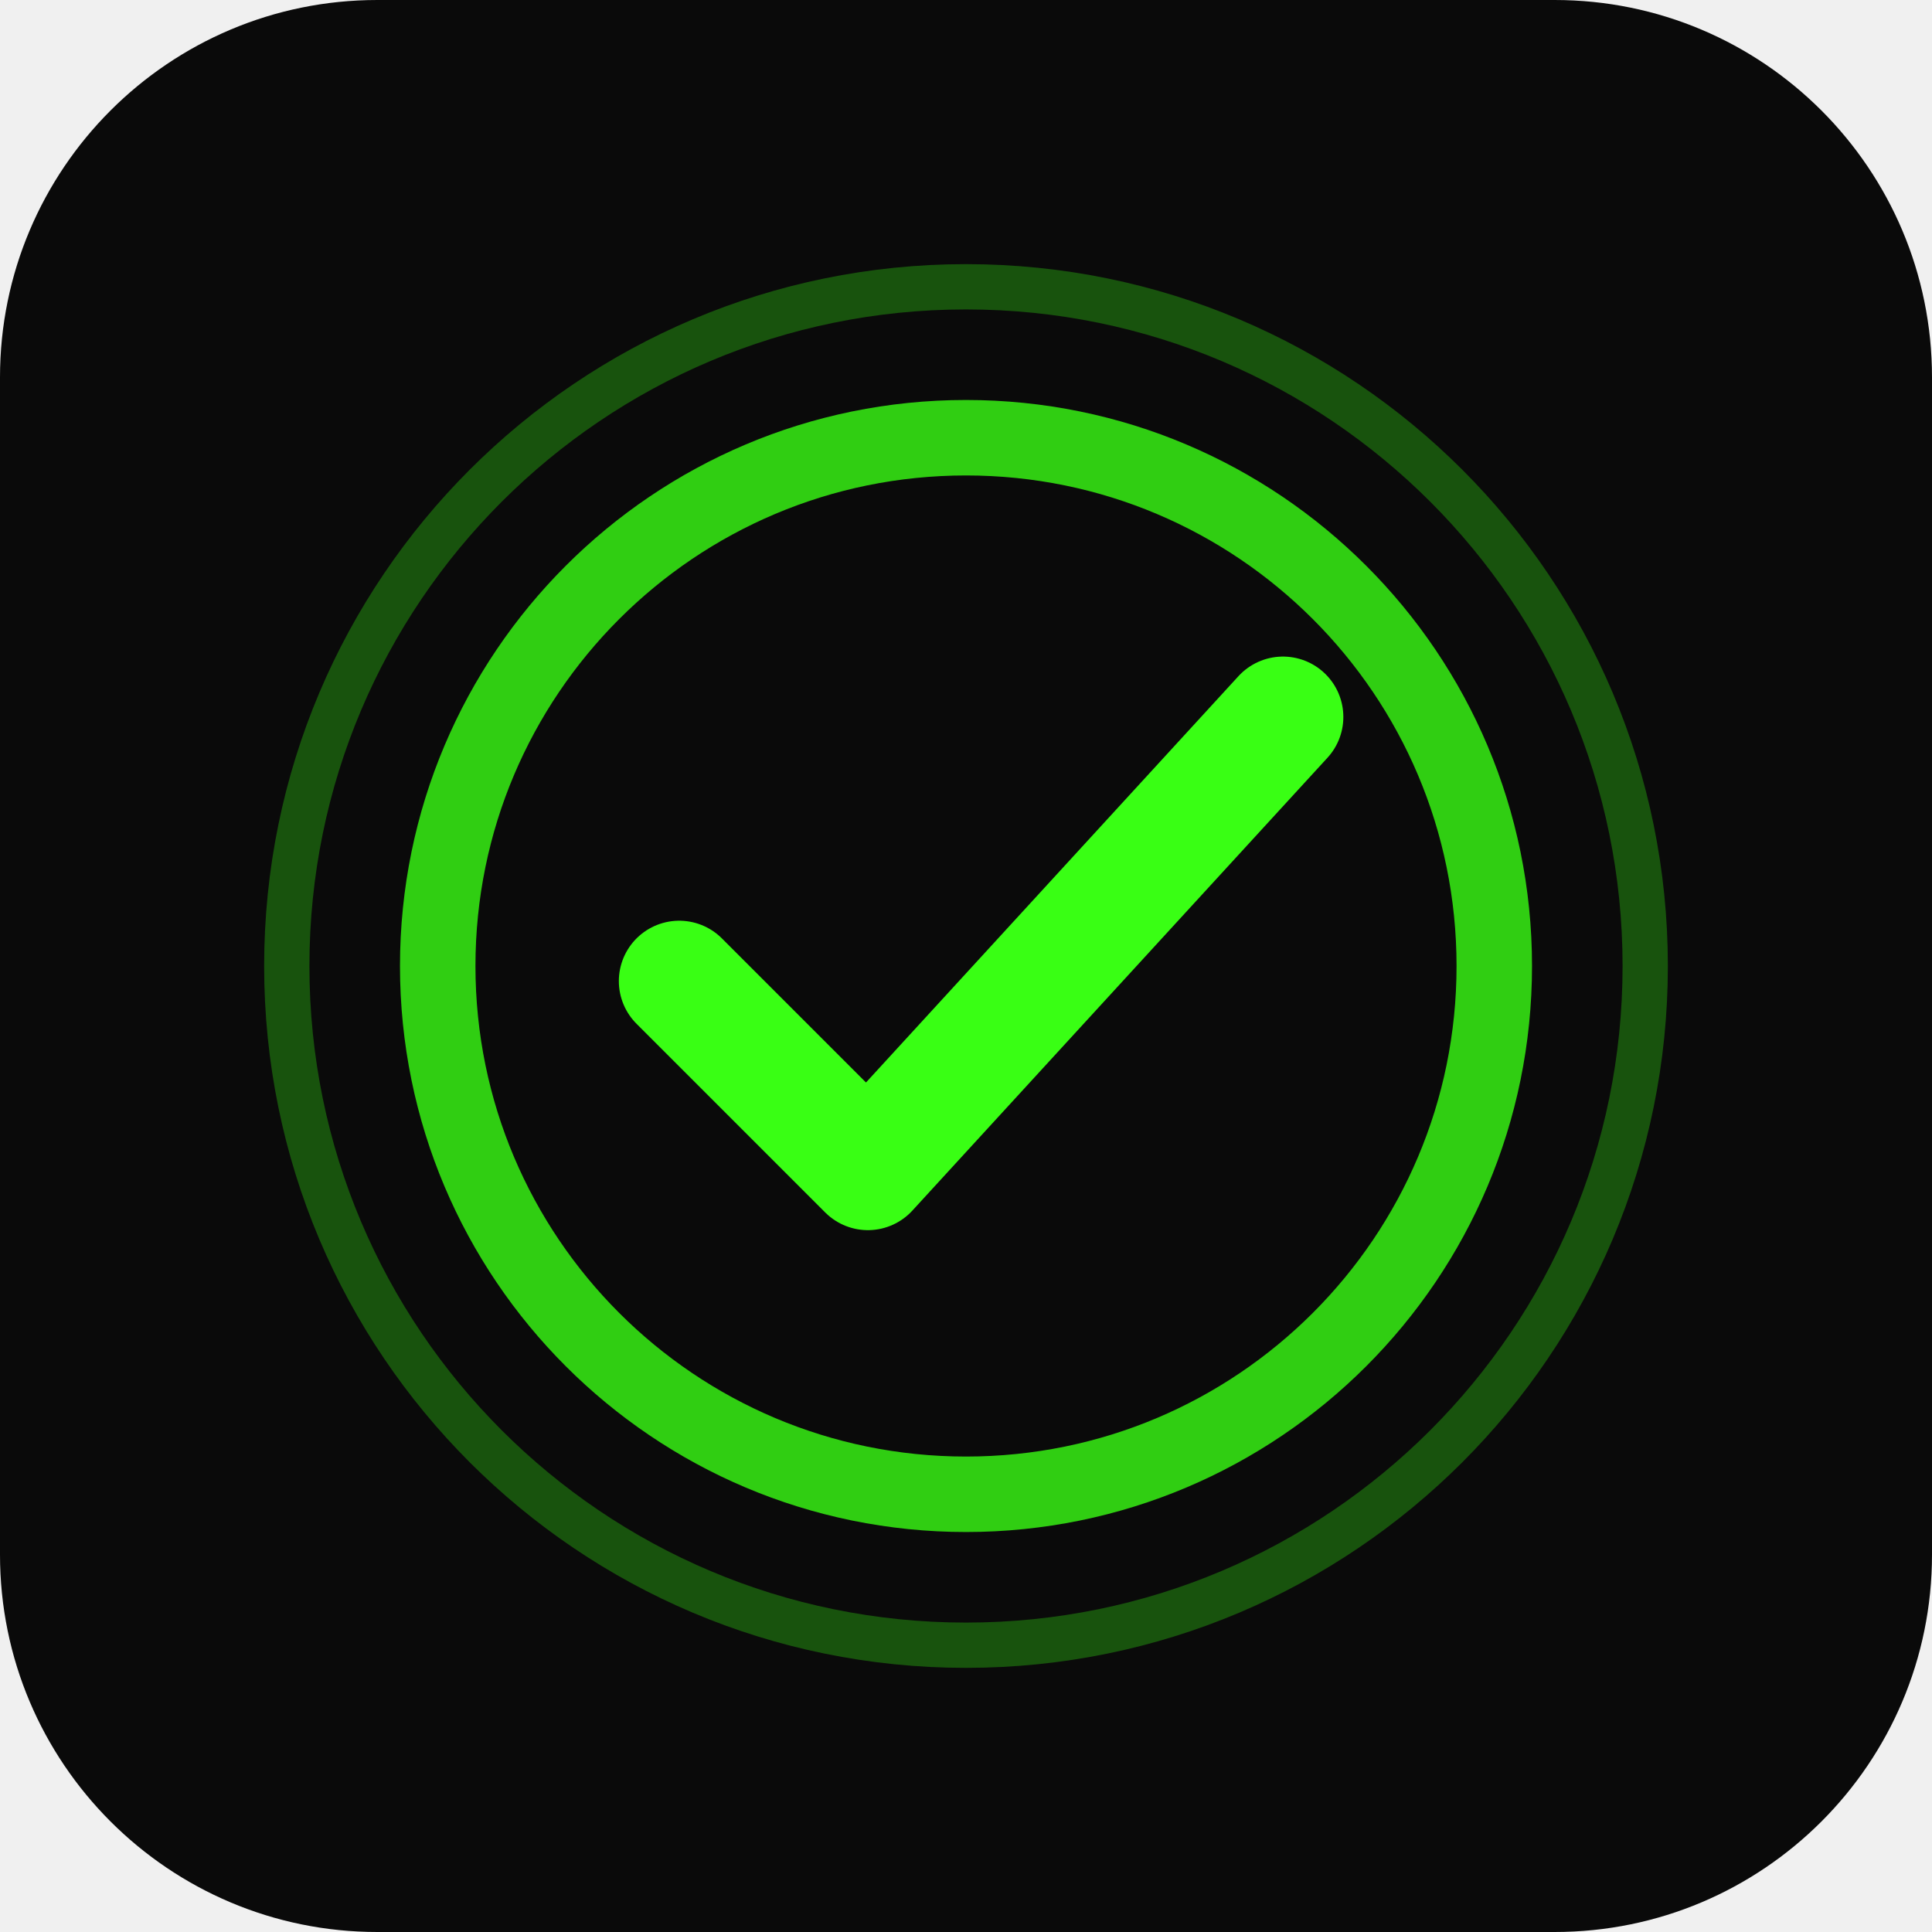
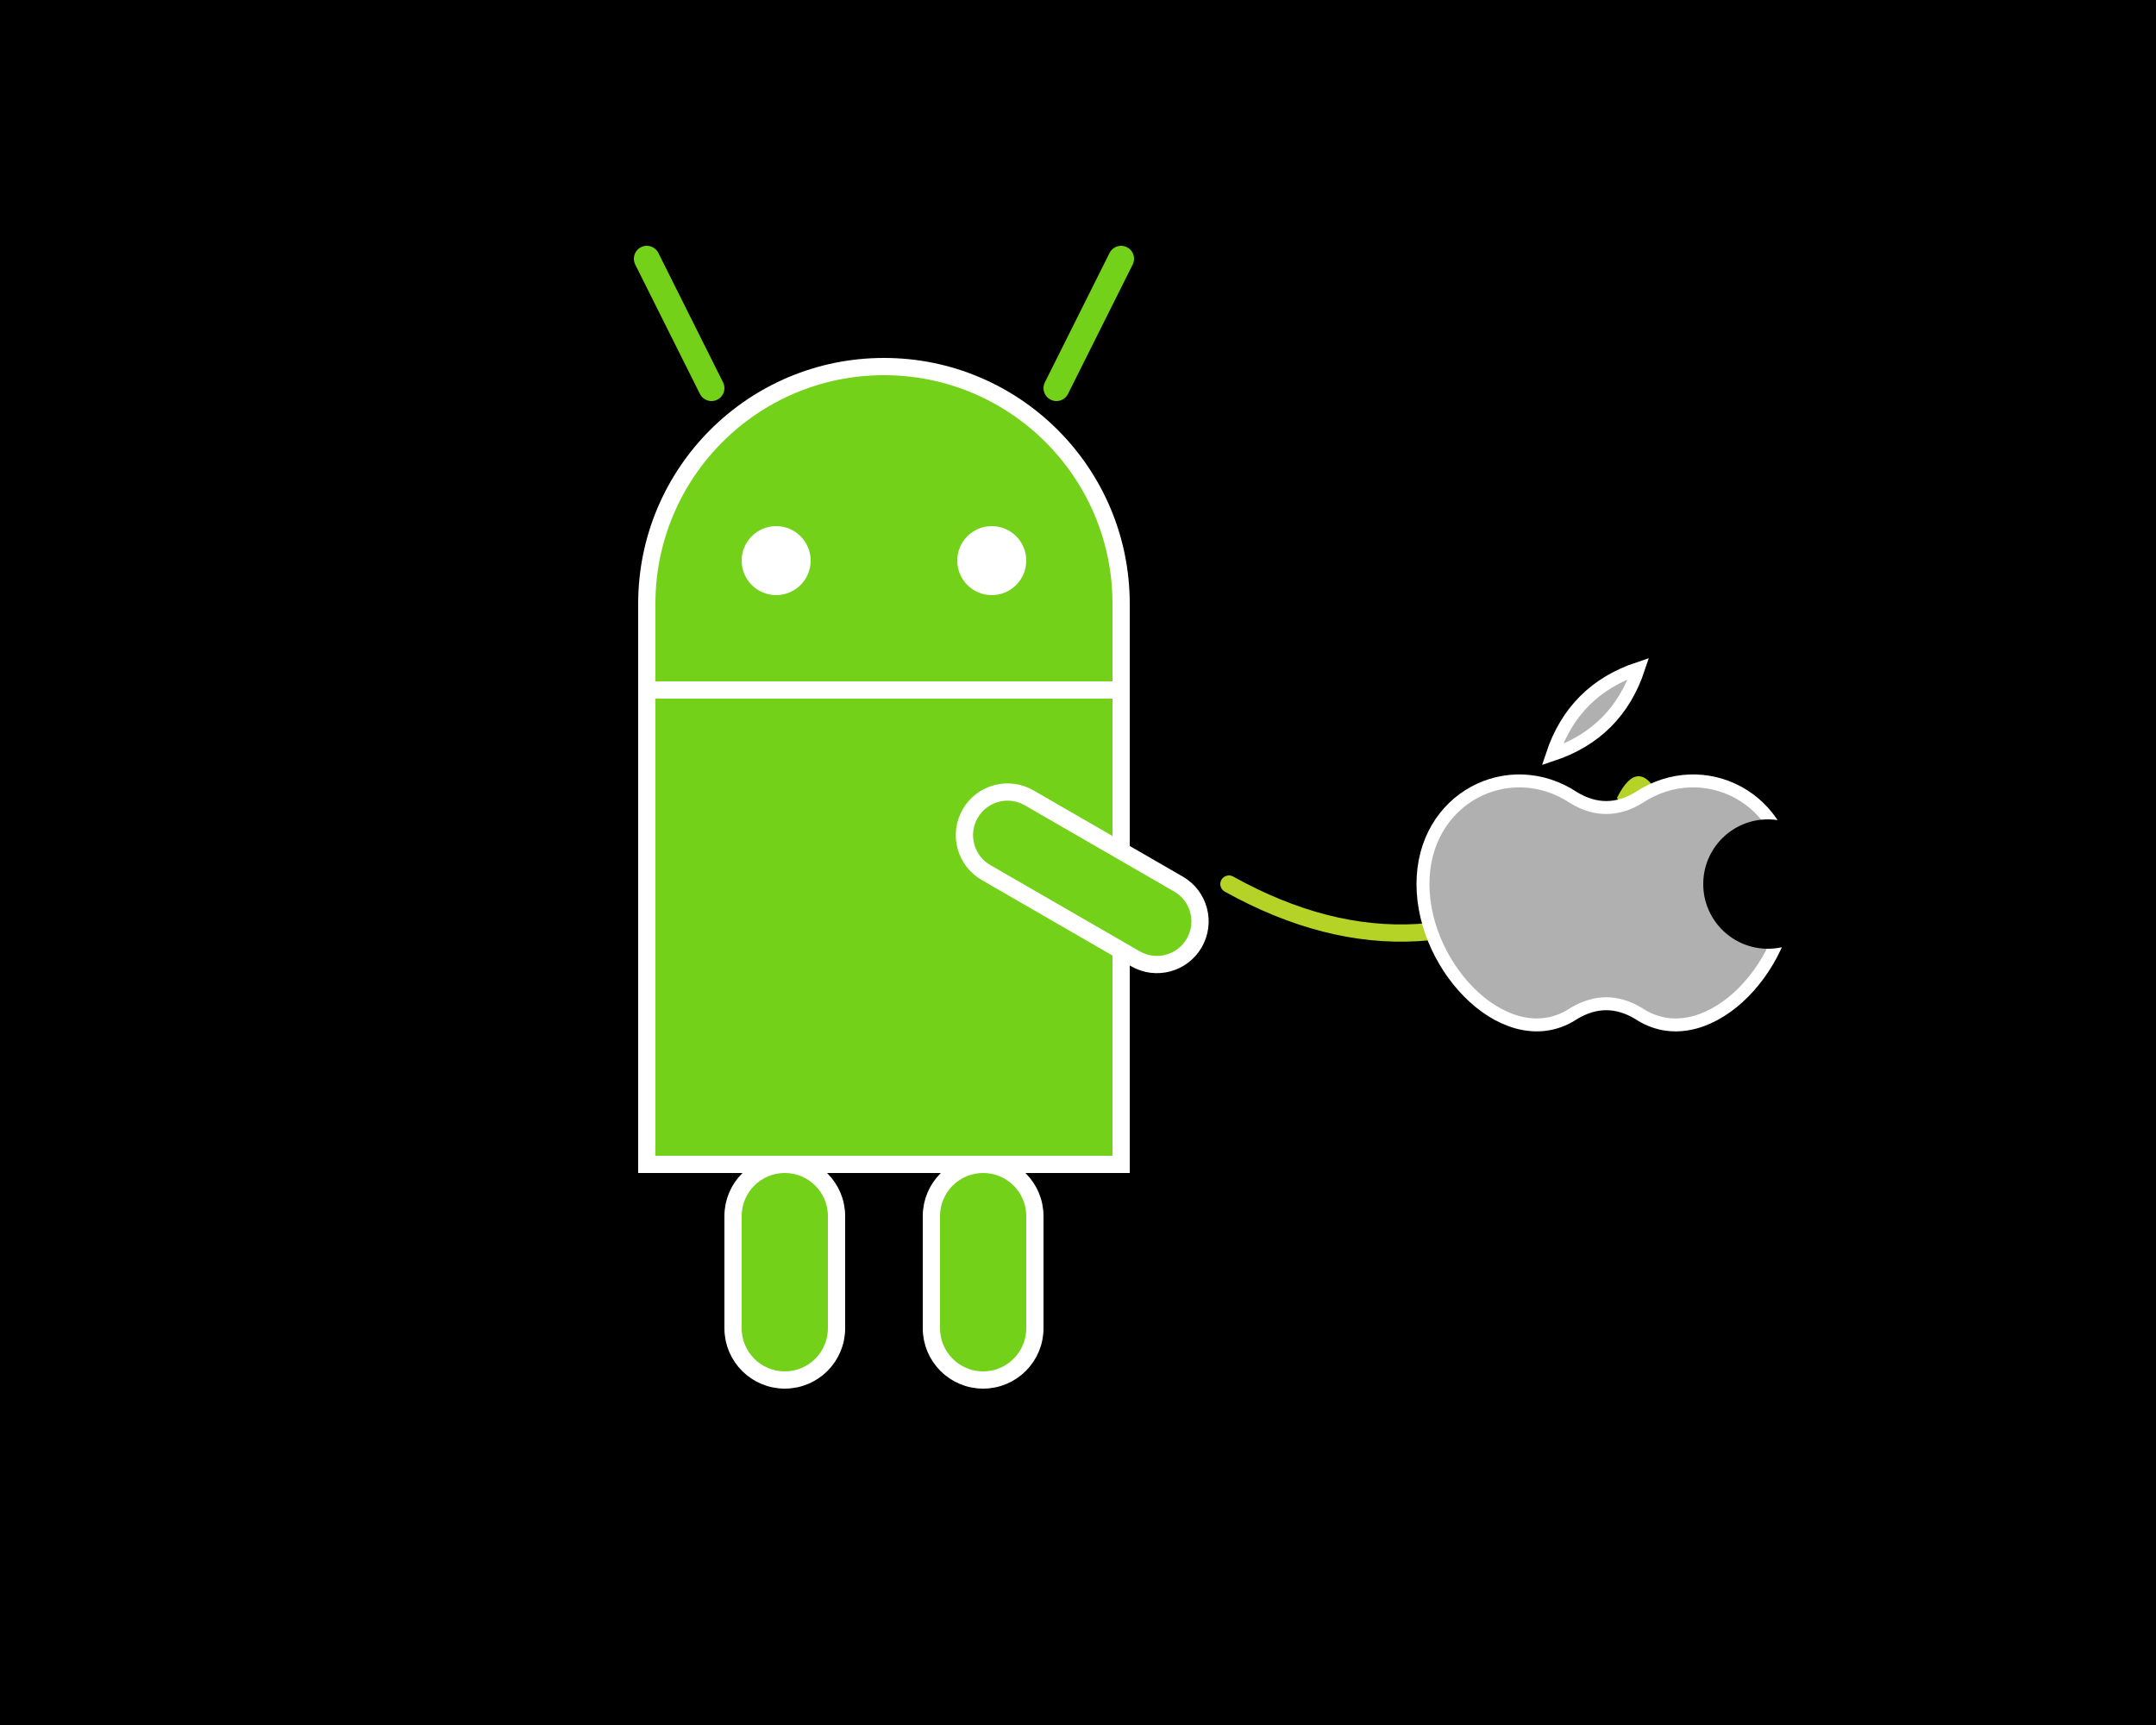
- <svg xmlns="http://www.w3.org/2000/svg" viewBox="0 0 512 512">
-   <rect width="512" height="512" rx="100" fill="#0a0a0a" />
-   <circle cx="256" cy="256" r="180" fill="none" stroke="#39FF14" stroke-width="12" opacity="0.3" />
-   <circle cx="256" cy="256" r="140" fill="none" stroke="#39FF14" stroke-width="20" opacity="0.8" />
-   <path d="M180 260 L230 310 L340 190" stroke="#39FF14" stroke-width="32" fill="none" stroke-linecap="round" stroke-linejoin="round" />
+ <svg xmlns="http://www.w3.org/2000/svg" viewBox="0 0 500 400" width="100%" height="100%">
+   <rect width="500" height="400" fill="#000000" />
+   <g id="android">
+     <rect x="170" y="270" width="24" height="50" rx="12" fill="#74D11A" stroke="#FFFFFF" stroke-width="4" />
+     <rect x="216" y="270" width="24" height="50" rx="12" fill="#74D11A" stroke="#FFFFFF" stroke-width="4" />
+     <rect x="150" y="160" width="110" height="110" fill="#74D11A" stroke="#FFFFFF" stroke-width="4" />
+     <path d="M 150 160 L 150 140 A 55 55 0 0 1 260 140 L 260 160 Z" fill="#74D11A" stroke="#FFFFFF" stroke-width="4" />
+     <line x1="165" y1="90" x2="150" y2="60" stroke="#74D11A" stroke-width="6" stroke-linecap="round" />
+     <line x1="245" y1="90" x2="260" y2="60" stroke="#74D11A" stroke-width="6" stroke-linecap="round" />
+     <circle cx="180" cy="130" r="8" fill="#FFFFFF" />
+     <circle cx="230" cy="130" r="8" fill="#FFFFFF" />
+     <rect x="230" y="180" width="60" height="20" rx="10" fill="#74D11A" stroke="#FFFFFF" stroke-width="4" transform="rotate(30 230 180)" />
+     <path d="M 285 205 Q 330 230 370 200" fill="none" stroke="#B5D327" stroke-width="4" stroke-linecap="round" />
+     <path d="M 375 185 Q 380 175 385 185 Q 380 195 375 185 Z" fill="#B5D327" />
+     <path d="M 400 195 Q 405 185 410 195 Q 405 205 400 195 Z" fill="#B5D327" />
+     <path d="M 380 215 Q 385 205 390 215 Q 385 225 380 215 Z" fill="#B5D327" />
+   </g>
+   <g id="apple" transform="translate(365, 200)">
+     <path d="M -5 -25 Q 0 -40 15 -45 Q 10 -30 -5 -25 Z" fill="#B0B0B0" stroke="#FFFFFF" stroke-width="3" />
+     <path d="M 0 -15 C -15 -25 -35 -15 -35 5 C -35 25 -15 45 0 35 C 5 32 10 32 15 35 C 30 45 50 25 50 5 C 50 -15 30 -25 15 -15 C 10 -12 5 -12 0 -15 Z" fill="#B0B0B0" stroke="#FFFFFF" stroke-width="3" />
+     <circle cx="45" cy="5" r="15" fill="#000000" />
+   </g>
</svg>
